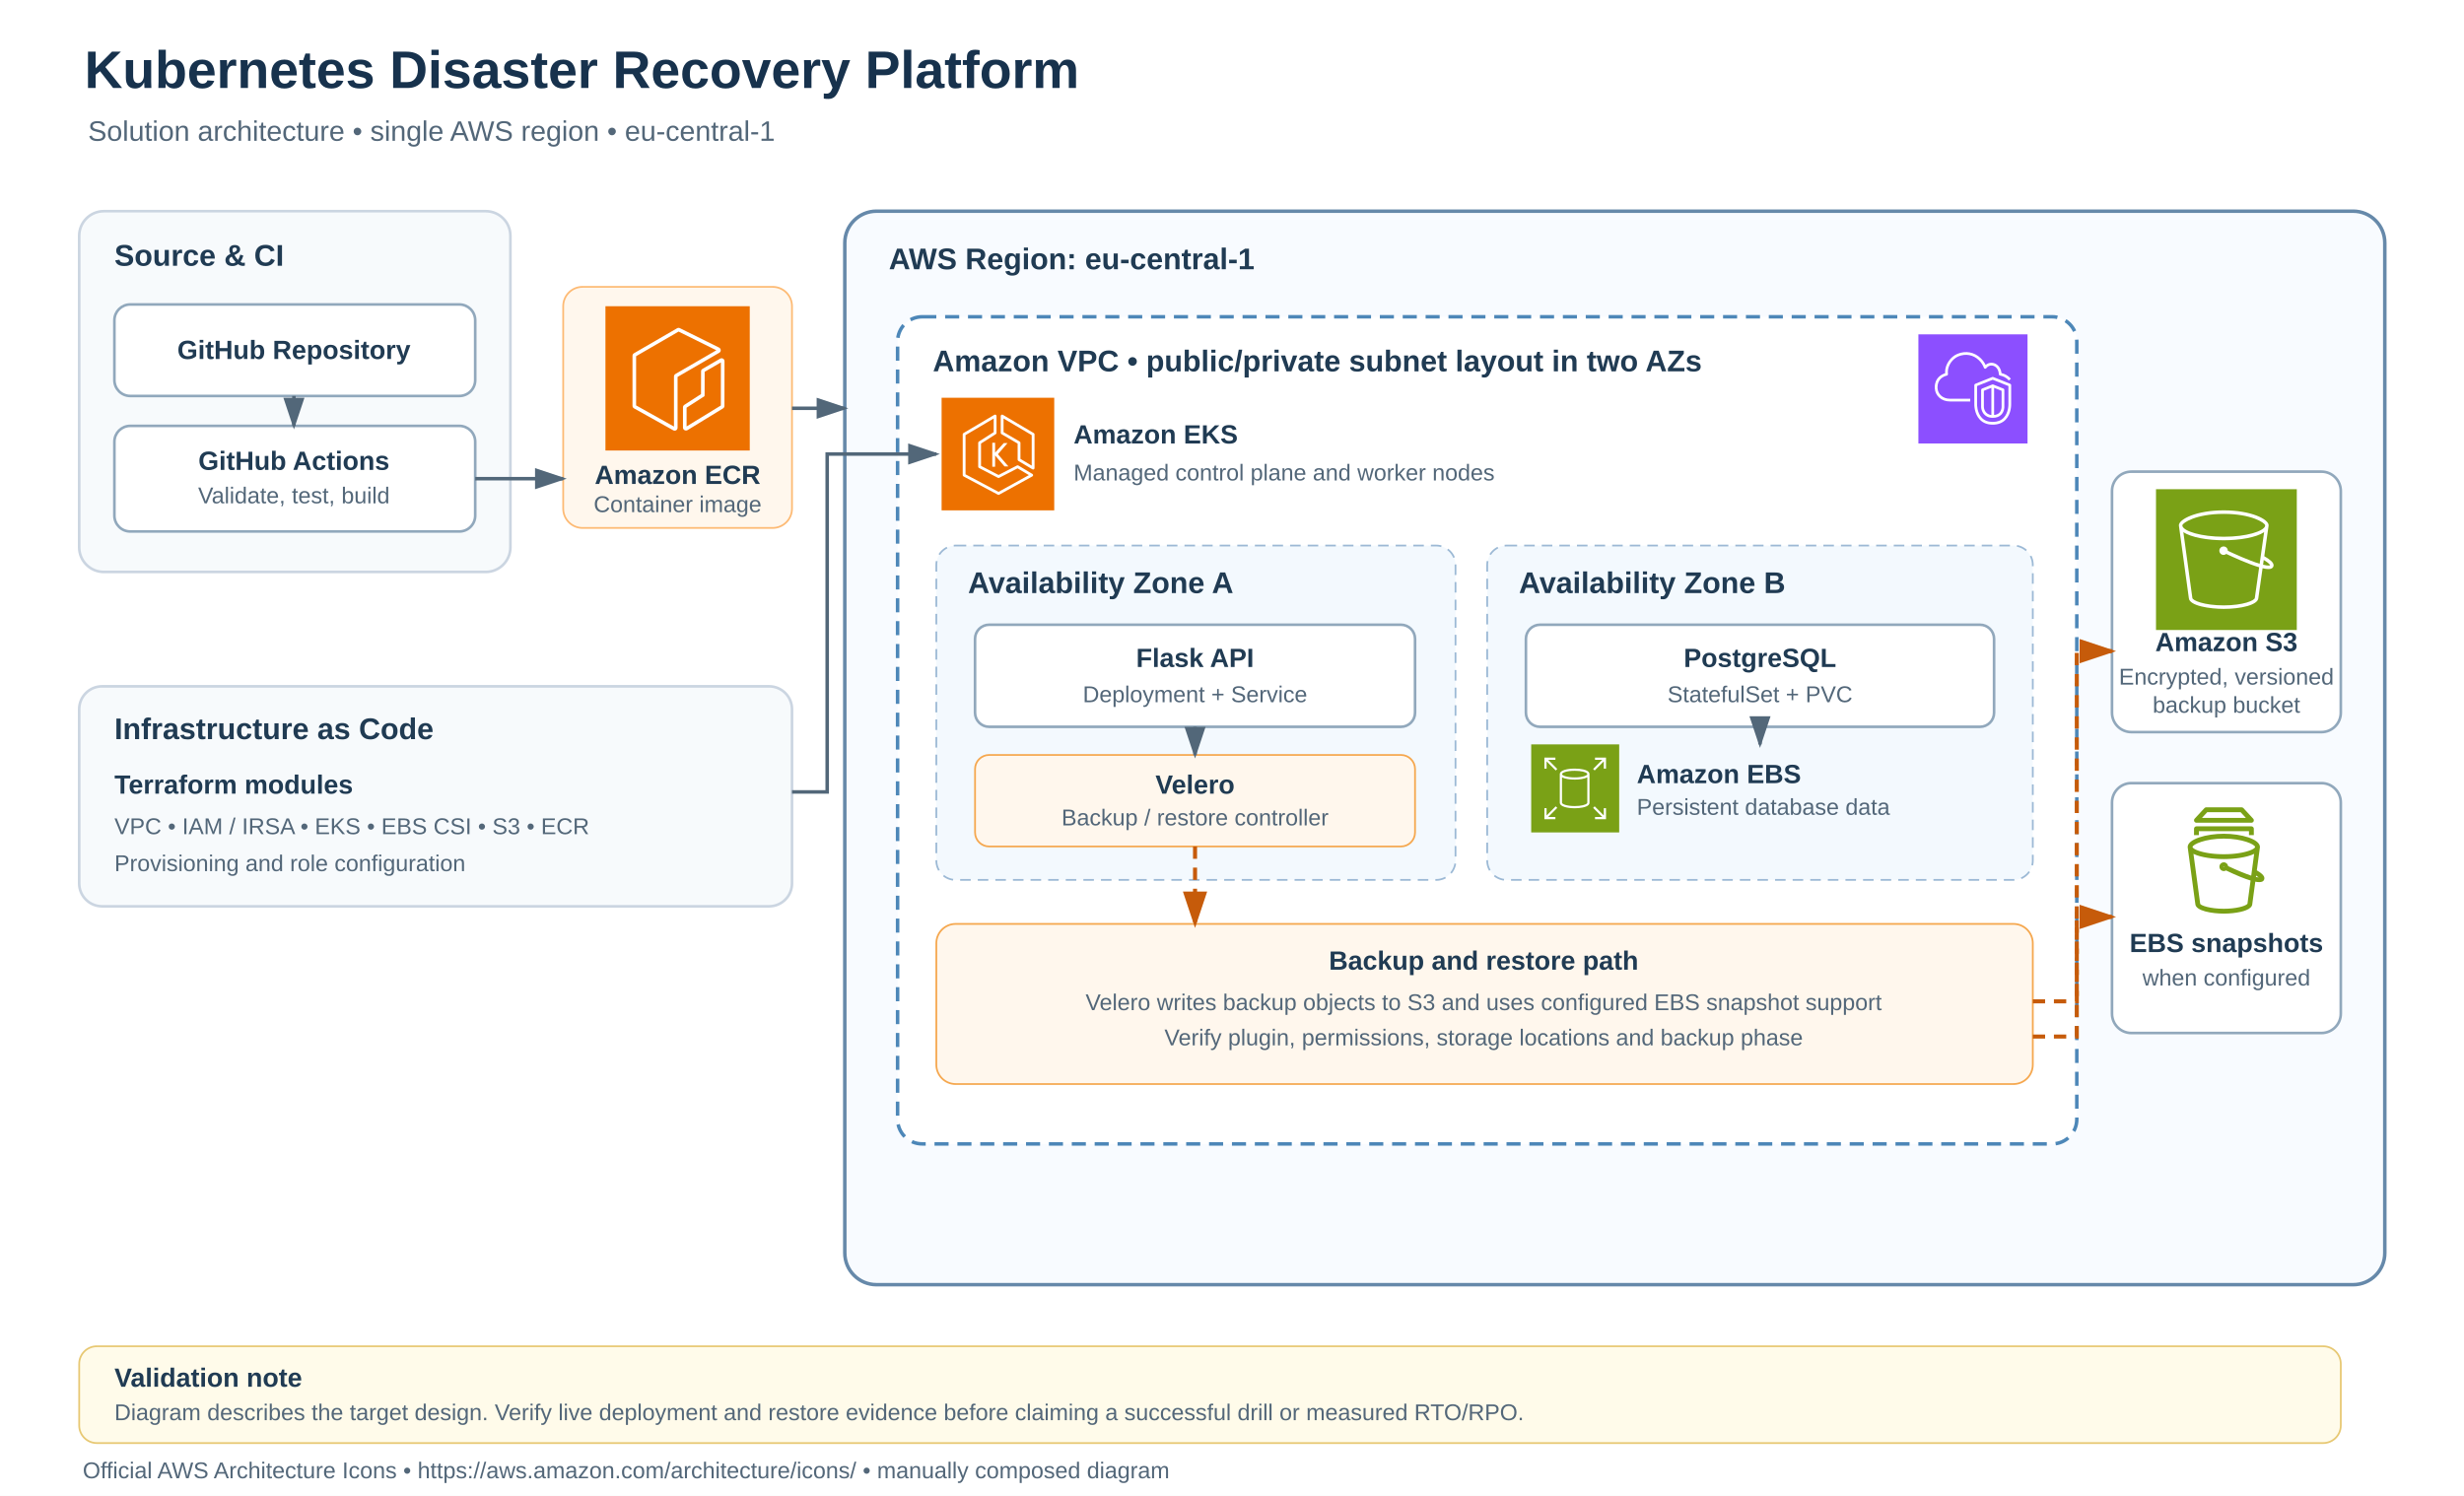
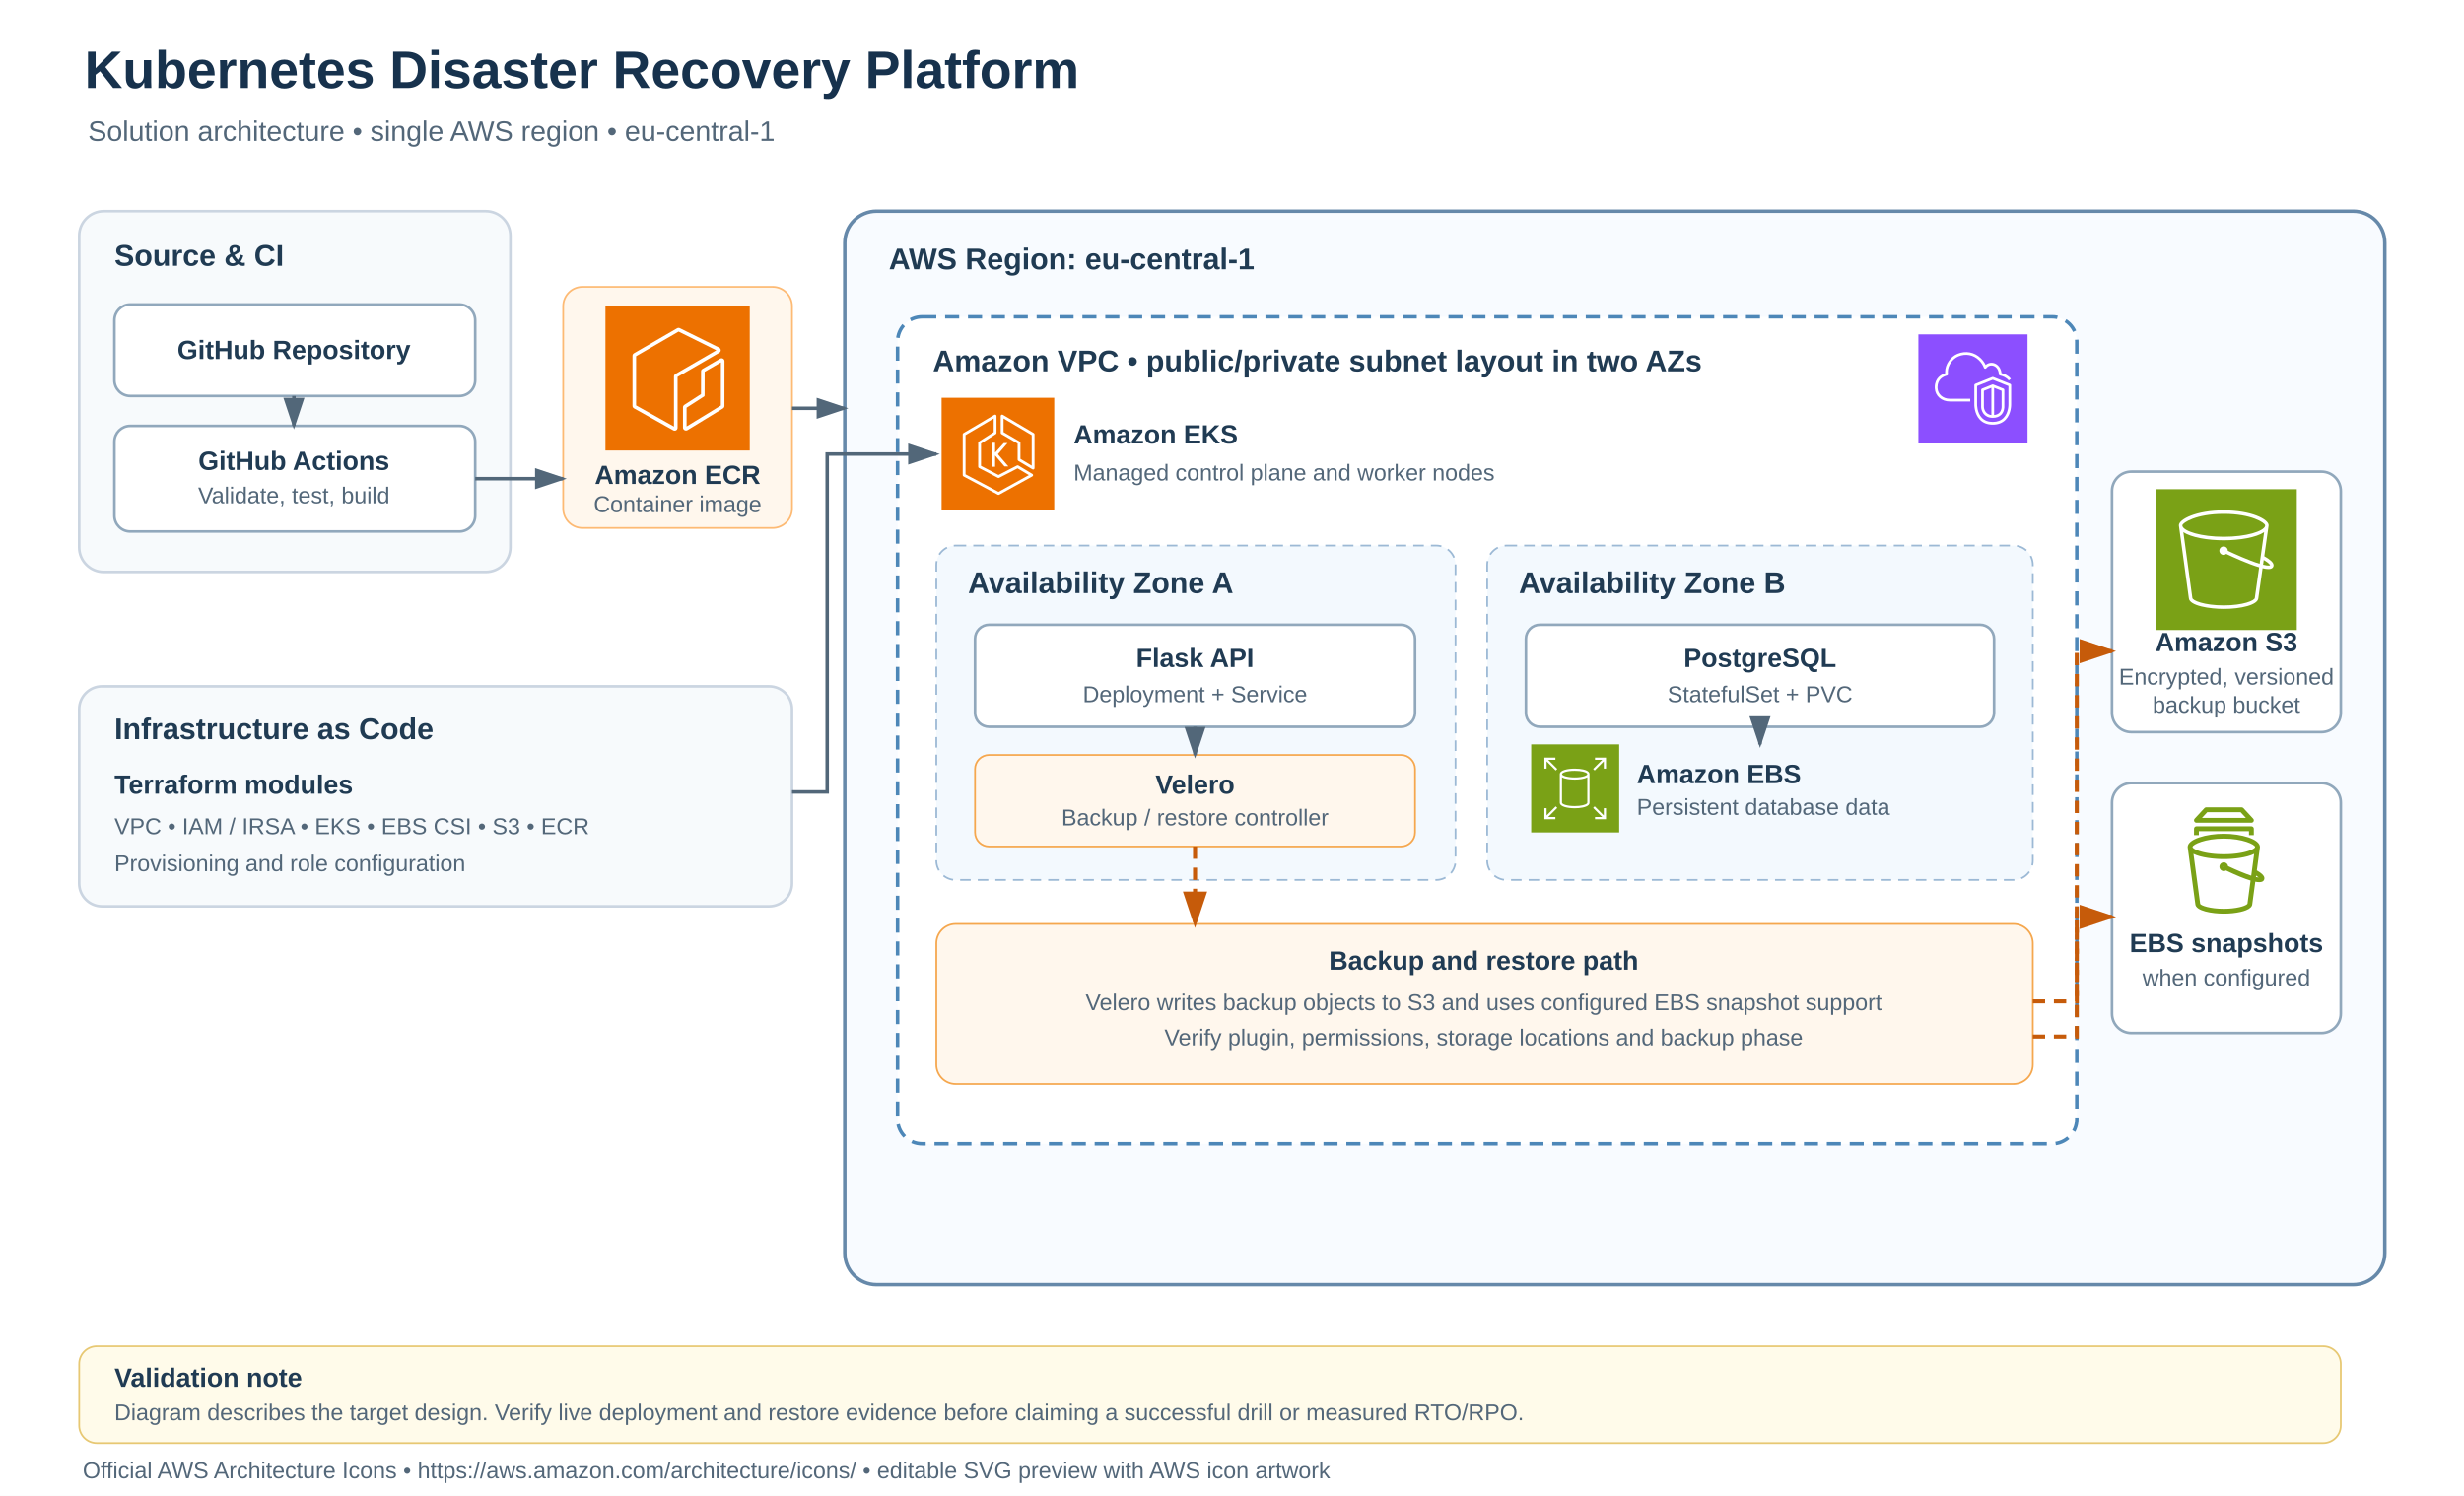
<svg xmlns="http://www.w3.org/2000/svg" width="1400" height="850" viewBox="0 0 1400 850">
  <defs>
    <marker id="arrow" markerWidth="10" markerHeight="10" refX="8" refY="3" orient="auto">
      <path d="M0,0 L0,6 L9,3 z" fill="#526779" />
    </marker>
    <marker id="backuparrow" markerWidth="10" markerHeight="10" refX="8" refY="3" orient="auto">
      <path d="M0,0 L0,6 L9,3 z" fill="#C65B0A" />
    </marker>
    <style>
.title{font:700 30px Arial,sans-serif;fill:#17324D}.sub{font:16px Arial,sans-serif;fill:#536779}.section{font:700 17px Arial,sans-serif;fill:#203B53}.label{font:700 15px Arial,sans-serif;fill:#203B53}.small{font:13px Arial,sans-serif;fill:#536779}.box{fill:#FFF;stroke:#91A8BC;stroke-width:1.5}.line{fill:none;stroke:#526779;stroke-width:2;marker-end:url(#arrow)}.backup{fill:none;stroke:#C65B0A;stroke-width:2.3;stroke-dasharray:7 5;marker-end:url(#backuparrow)}
</style>
  </defs>
  <rect width="1400" height="850" fill="#FFFFFF" />
  <text x="48" y="50" class="title">Kubernetes Disaster Recovery Platform</text>
  <text x="50" y="80" class="sub">Solution architecture • single AWS region • eu-central-1</text>
  <rect x="45" y="120" width="245" height="205" rx="14" fill="#F7FAFC" stroke="#CBD5E1" stroke-width="1.5" />
  <text x="65" y="151" class="section">Source &amp; CI</text>
  <rect x="65" y="173" width="205" height="52" rx="9" class="box" />
  <text x="167" y="204" text-anchor="middle" class="label">GitHub Repository</text>
  <rect x="65" y="242" width="205" height="60" rx="9" class="box" />
  <text x="167" y="267" text-anchor="middle" class="label">GitHub Actions</text>
  <text x="167" y="286" text-anchor="middle" class="small">Validate, test, build</text>
  <path d="M167 225 V242" class="line" />
  <rect x="320" y="163" width="130" height="137" rx="11" fill="#FFF7ED" stroke="#FDBA74" />
  <svg x="344" y="174" width="82" height="82" viewBox="0 0 80 80" preserveAspectRatio="xMidYMid meet">
    <g id="ecr-Icon-Architecture/64/Arch_Amazon-Elastic-Container-Registry_64" stroke="none" stroke-width="1" fill="none" fill-rule="evenodd">
      <g id="ecr-Icon-Architecture-BG/64/Compute" fill="#ED7100">
        <rect id="ecr-Rectangle" x="0" y="0" width="80" height="80" />
      </g>
      <path d="M38.788,37.578 C38.293,37.866 37.986,38.4 37.986,38.974 L37.986,66.72 L16.999,54.984 L16.999,27.708 L40.557,14.059 L61.485,24.428 L38.788,37.578 Z M63.92,24.402 C63.92,23.828 63.613,23.292 63.06,22.975 L41.346,12.215 C40.851,11.929 40.235,11.928 39.74,12.216 L15.802,26.084 C15.308,26.372 15,26.906 15,27.48 L15,55.216 C15,55.789 15.308,56.324 15.817,56.62 L37.574,68.785 C37.822,68.929 38.101,69 38.378,69 C38.655,69 38.934,68.929 39.181,68.785 C39.677,68.499 39.984,67.964 39.984,67.389 L39.984,39.201 L63.118,25.798 C63.613,25.511 63.92,24.977 63.92,24.402 L63.92,24.402 Z M63.969,55.047 L44.981,66.661 L44.981,56.262 L54.882,49.873 L54.95,49.424 C54.968,49.307 54.975,49.307 54.975,48.766 L55.006,36.36 L64,31.148 L63.969,55.047 Z M65.197,29.072 C64.7,28.782 64.084,28.783 63.589,29.072 L54.014,34.618 C53.714,34.782 53.008,35.166 53.008,35.958 L52.976,48.717 L43.851,54.606 C43.306,54.931 42.982,55.445 42.982,55.989 L42.982,67.308 C42.982,67.875 43.287,68.391 43.798,68.687 C44.065,68.841 44.362,68.919 44.657,68.919 C44.948,68.919 45.239,68.845 45.502,68.692 L65.168,56.664 C65.662,56.376 65.968,55.842 65.968,55.271 L66,30.466 C66,29.893 65.692,29.358 65.197,29.072 L65.197,29.072 Z" id="ecr-Amazon-Elastic-Container-Registry_Icon_64_Squid" fill="#FFFFFF" />
    </g>
  </svg>
  <text x="385" y="275" text-anchor="middle" class="label">Amazon ECR</text>
  <text x="385" y="291" text-anchor="middle" class="small">Container image</text>
  <path d="M270 272 H320" class="line" />
  <rect x="480" y="120" width="875" height="610" rx="18" fill="#F8FBFF" stroke="#6689AA" stroke-width="2" />
  <text x="505" y="153" class="section">AWS Region: eu-central-1</text>
  <rect x="510" y="180" width="670" height="470" rx="14" fill="#FFFFFF" stroke="#4D87B8" stroke-width="2" stroke-dasharray="8 5" />
  <text x="530" y="211" class="section">Amazon VPC • public/private subnet layout in two AZs</text>
  <svg x="1090" y="190" width="62" height="62" viewBox="0 0 80 80" preserveAspectRatio="xMidYMid meet">
    <g id="vpc-Icon-Architecture/64/Arch_Amazon-Virtual-Private-Cloud_64" stroke="none" stroke-width="1" fill="none" fill-rule="evenodd">
      <g id="vpc-Icon-Architecture-BG/64/Networking-Content-Delivery" fill="#8C4FFF">
        <rect id="vpc-Rectangle" x="0" y="0" width="80" height="80" />
      </g>
      <path d="M61,41.372 L55.5,39.172 L55.5,59.123 C57.106,58.963 58.401,58.435 59.321,57.501 C61.021,55.773 61.001,53.24 61,53.215 L61,41.372 Z M53.5,59.136 L53.5,39.172 L48,41.372 L48,53.195 C48.007,53.402 48.234,58.552 53.5,59.136 L53.5,59.136 Z M63,53.195 C63.003,53.308 63.053,56.542 60.765,58.885 C59.269,60.418 57.16,61.195 54.5,61.195 C47.927,61.195 46.065,55.977 46,53.219 L46,40.695 C46,40.286 46.249,39.918 46.629,39.766 L54.129,36.766 C54.367,36.671 54.633,36.671 54.871,36.766 L62.371,39.766 C62.751,39.918 63,40.286 63,40.695 L63,53.195 Z M66.001,51.229 L66,37.872 L54.5,33.272 L43,37.872 L43,51.195 C42.998,51.286 42.865,57.423 46.534,61.199 C48.466,63.187 51.146,64.195 54.5,64.195 C57.877,64.195 60.57,63.18 62.504,61.179 C66.168,57.387 66.003,51.29 66.001,51.229 L66.001,51.229 Z M63.942,62.568 C61.617,64.975 58.44,66.195 54.5,66.195 C50.579,66.195 47.413,64.979 45.09,62.581 C40.831,58.188 40.991,51.448 41,51.164 L41,37.195 C41,36.786 41.249,36.418 41.629,36.266 L54.129,31.266 C54.367,31.171 54.633,31.171 54.871,31.266 L67.371,36.266 C67.751,36.418 68,36.786 68,37.195 L68,51.195 C68.009,51.445 68.189,58.173 63.942,62.568 L63.942,62.568 Z M23.055,47.195 L38,47.195 L38,49.195 L23.055,49.195 C16.977,49.195 12.337,45.143 12.024,39.56 C12.002,39.332 12,39.066 12,38.8 C12,31.931 16.803,29.402 19.604,28.512 C19.584,28.191 19.574,27.866 19.574,27.539 C19.574,22.086 23.464,16.381 28.621,14.269 C34.677,11.789 41.062,12.99 45.695,17.476 C47.256,18.997 48.446,20.621 49.307,22.41 C50.513,21.375 51.969,20.819 53.529,20.819 C56.834,20.819 60.33,23.413 60.931,28.382 C63.114,28.932 65.854,30.1 67.788,32.58 L66.212,33.81 C64.43,31.524 61.741,30.572 59.8,30.174 C59.355,30.084 59.028,29.706 59.002,29.254 C58.741,24.833 55.982,22.819 53.529,22.819 C52.067,22.819 50.771,23.509 49.78,24.814 C49.559,25.106 49.199,25.257 48.835,25.199 C48.474,25.144 48.17,24.897 48.045,24.554 C47.278,22.464 46.054,20.618 44.302,18.911 C40.258,14.997 34.676,13.952 29.379,16.12 C24.93,17.942 21.574,22.851 21.574,27.539 C21.574,28.08 21.605,28.615 21.668,29.128 C21.729,29.629 21.405,30.097 20.915,30.219 C18.333,30.858 14,32.824 14,38.8 C14,39.002 13.998,39.205 14.018,39.408 C14.272,43.936 18.072,47.195 23.055,47.195 L23.055,47.195 Z" id="vpc-Amazon-Virtual-Private-Cloud_Icon_64_Squid" fill="#FFFFFF" />
    </g>
  </svg>
  <svg x="535" y="226" width="64" height="64" viewBox="0 0 80 80" preserveAspectRatio="xMidYMid meet">
    <g id="eks-Icon-Architecture/64/Arch_Amazon-Elastic-Kubernetes-Service_64" stroke="none" stroke-width="1" fill="none" fill-rule="evenodd">
      <g id="eks-Icon-Architecture-BG/64/Compute" fill="#ED7100">
        <rect id="eks-Rectangle" x="0" y="0" width="80" height="80" />
      </g>
      <path d="M46.842,32.199 L40.013,40.12 L47.441,48.784 L44.669,48.784 L38,41 L38,49 L36,49 L36,32 L38,32 L38,39 L44.181,32.199 L46.842,32.199 Z M64,48.234 L56,43.433 L56,32 C56,31.644 55.812,31.315 55.504,31.136 L44,24.426 L44,14.752 L64,26.571 L64,48.234 Z M65.509,25.139 L43.509,12.139 C43.199,11.956 42.818,11.954 42.504,12.131 C42.193,12.309 42,12.641 42,13 L42,25 C42,25.355 42.189,25.684 42.496,25.864 L54,32.574 L54,44 C54,44.351 54.185,44.677 54.486,44.857 L64.486,50.857 C64.644,50.952 64.822,51 65,51 C65.17,51 65.34,50.957 65.493,50.87 C65.807,50.693 66,50.36 66,50 L66,26 C66,25.646 65.814,25.319 65.509,25.139 L65.509,25.139 Z M40.445,66.863 L17,54.399 L17,26.571 L37,14.752 L37,24.451 L26.463,31.156 C26.175,31.34 26,31.658 26,32 L26,49 C26,49.373 26.208,49.715 26.538,49.887 L39.991,56.887 C40.28,57.037 40.624,57.038 40.912,56.888 L53.964,50.144 L61.996,54.964 L40.445,66.863 Z M64.515,54.142 L54.515,48.142 C54.217,47.964 53.849,47.952 53.541,48.112 L40.455,54.873 L28,48.393 L28,32.549 L38.537,25.844 C38.825,25.66 39,25.342 39,25 L39,13 C39,12.641 38.808,12.309 38.496,12.131 C38.184,11.954 37.802,11.956 37.491,12.139 L15.491,25.139 C15.187,25.319 15,25.646 15,26 L15,55 C15,55.369 15.204,55.709 15.53,55.883 L39.984,68.883 C40.131,68.961 40.292,69 40.453,69 C40.62,69 40.786,68.958 40.937,68.875 L64.484,55.875 C64.797,55.702 64.993,55.375 65,55.018 C65.006,54.66 64.821,54.326 64.515,54.142 L64.515,54.142 Z" id="eks-Amazon-Elastic-Kubernetes-Service_Icon_64_Squid" fill="#FFFFFF" />
    </g>
  </svg>
  <text x="610" y="252" class="label">Amazon EKS</text>
  <text x="610" y="273" class="small">Managed control plane and worker nodes</text>
  <rect x="532" y="310" width="295" height="190" rx="11" fill="#F3F9FE" stroke="#9CB9D5" stroke-dasharray="6 4" />
  <text x="550" y="337" class="section">Availability Zone A</text>
  <rect x="554" y="355" width="250" height="58" rx="8" class="box" />
  <text x="679" y="379" text-anchor="middle" class="label">Flask API</text>
  <text x="679" y="399" text-anchor="middle" class="small">Deployment + Service</text>
  <rect x="554" y="429" width="250" height="52" rx="8" fill="#FFF7ED" stroke="#F5A74E" />
  <text x="679" y="451" text-anchor="middle" class="label">Velero</text>
  <text x="679" y="469" text-anchor="middle" class="small">Backup / restore controller</text>
  <rect x="845" y="310" width="310" height="190" rx="11" fill="#F3F9FE" stroke="#9CB9D5" stroke-dasharray="6 4" />
  <text x="863" y="337" class="section">Availability Zone B</text>
  <rect x="867" y="355" width="266" height="58" rx="8" class="box" />
  <text x="1000" y="379" text-anchor="middle" class="label">PostgreSQL</text>
  <text x="1000" y="399" text-anchor="middle" class="small">StatefulSet + PVC</text>
  <svg x="870" y="423" width="50" height="50" viewBox="0 0 80 80" preserveAspectRatio="xMidYMid meet">
    <g id="ebs-Icon-Architecture/64/Arch_Amazon-Elastic-Block-Store_64" stroke="none" stroke-width="1" fill="none" fill-rule="evenodd">
      <g id="ebs-Icon-Architecture-BG/64/Storage" fill="#7AA116">
        <rect id="ebs-Rectangle" x="0" y="0" width="80" height="80" />
      </g>
      <path d="M66,58 L68,58 L68,68 L58,68 L58,66 L64.586,66 L56.293,57.707 L57.707,56.293 L66,64.586 L66,58 Z M23.707,57.707 L15.414,66 L22,66 L22,68 L12,68 L12,58 L14,58 L14,64.586 L22.293,56.293 L23.707,57.707 Z M68,12 L68,22 L66,22 L66,15.414 L57.707,23.707 L56.293,22.293 L64.586,14 L58,14 L58,12 L68,12 Z M15.414,14 L23.707,22.293 L22.293,23.707 L14,15.414 L14,22 L12,22 L12,12 L22,12 L22,14 L15.414,14 Z M50.678,53.661 C49.521,54.848 45.635,56.046 39.563,56.046 C32.168,56.046 28.031,54.23 28,53 L28,29.857 C30.603,31.395 35.32,32 39.563,32 C43.756,32 48.418,31.397 51,29.867 L51,53.025 C51.002,53.099 51.008,53.323 50.678,53.661 L50.678,53.661 Z M39.563,24 C45.663,24 49.545,25.181 50.686,26.352 C51.008,26.682 51.002,26.902 51,26.975 L51,27 C51,28.226 46.927,30 39.563,30 C32.422,30 28.032,28.265 28.003,27.013 C28.061,25.746 32.093,24 39.563,24 L39.563,24 Z M52.999,27 C53.007,26.482 52.858,25.716 52.118,24.956 C50.313,23.105 45.62,22 39.563,22 C33.365,22 26.094,23.303 26,27 L26,53.025 C26.095,56.731 33.365,58.046 39.563,58.046 C44.22,58.046 49.962,57.261 52.11,55.057 C52.869,54.278 53.013,53.495 53,53 L53,27.011 L53,27.004 L53,27 L52.999,27 Z" id="ebs-Amazon-Elastic-Block-Store_Icon_64_Squid" fill="#FFFFFF" />
    </g>
  </svg>
  <text x="930" y="445" class="label">Amazon EBS</text>
  <text x="930" y="463" class="small">Persistent database data</text>
  <path d="M1000 413 V423" class="line" />
  <path d="M679 413 V429" class="line" />
  <rect x="532" y="525" width="623" height="91" rx="11" fill="#FFF7ED" stroke="#F5A74E" />
  <text x="843" y="551" text-anchor="middle" class="label">Backup and restore path</text>
  <text x="843" y="574" text-anchor="middle" class="small">Velero writes backup objects to S3 and uses configured EBS snapshot support</text>
  <text x="843" y="594" text-anchor="middle" class="small">Verify plugin, permissions, storage locations and backup phase</text>
  <path d="M679 481 V525" class="backup" />
  <rect x="1200" y="268" width="130" height="148" rx="11" class="box" />
  <svg x="1225" y="278" width="80" height="80" viewBox="0 0 80 80" preserveAspectRatio="xMidYMid meet">
    <g id="s3-Icon-Architecture/64/Arch_Amazon-Simple-Storage-Service_64" stroke="none" stroke-width="1" fill="none" fill-rule="evenodd">
      <g id="s3-Icon-Architecture-BG/64/Storage" fill="#7AA116">
        <rect id="s3-Rectangle" x="0" y="0" width="80" height="80" />
      </g>
      <g id="s3-Icon-Service/64/Amazon-Simple-Storage-Service_64" transform="translate(12.9999, 11.9996)" fill="#FFFFFF">
        <path d="M47.836,30.893 L48.22,28.189 C51.761,30.31 51.807,31.186 51.806,31.21 C51.8,31.215 51.196,31.719 47.836,30.893 L47.836,30.893 Z M45.893,30.353 C39.773,28.501 31.25,24.591 27.801,22.961 C27.801,22.947 27.805,22.934 27.805,22.92 C27.805,21.595 26.727,20.517 25.401,20.517 C24.077,20.517 22.999,21.595 22.999,22.92 C22.999,24.245 24.077,25.323 25.401,25.323 C25.983,25.323 26.511,25.106 26.928,24.761 C30.986,26.682 39.443,30.535 45.608,32.355 L43.17,49.561 C43.163,49.608 43.16,49.655 43.16,49.702 C43.16,51.217 36.453,54 25.494,54 C14.419,54 7.641,51.217 7.641,49.702 C7.641,49.656 7.638,49.611 7.632,49.566 L2.538,12.359 C6.947,15.394 16.43,17 25.5,17 C34.556,17 44.023,15.4 48.441,12.374 L45.893,30.353 Z M2,8.478 C2.072,7.162 9.634,2 25.5,2 C41.364,2 48.927,7.161 49,8.478 L49,8.927 C48.13,11.878 38.33,15 25.5,15 C12.648,15 2.843,11.868 2,8.913 L2,8.478 Z M51,8.5 C51,5.035 41.066,0 25.5,0 C9.934,0 0,5.035 0,8.5 L0.094,9.254 L5.642,49.778 C5.775,54.31 17.861,56 25.494,56 C34.966,56 45.029,53.822 45.159,49.781 L47.555,32.884 C48.888,33.203 49.985,33.366 50.866,33.366 C52.049,33.366 52.849,33.077 53.334,32.499 C53.732,32.025 53.884,31.451 53.77,30.84 C53.511,29.456 51.868,27.964 48.522,26.055 L50.898,9.293 L51,8.5 Z" id="s3-Amazon-Simple-Storage-Service-Icon_64_Squid" />
      </g>
    </g>
  </svg>
  <text x="1265" y="370" text-anchor="middle" class="label">Amazon S3</text>
  <text x="1265" y="389" text-anchor="middle" class="small">Encrypted, versioned</text>
  <text x="1265" y="405" text-anchor="middle" class="small">backup bucket</text>
  <path d="M1155 569 H1180 V370 H1200" class="backup" />
  <rect x="1200" y="445" width="130" height="142" rx="11" class="box" />
  <svg x="1232" y="456" width="66" height="66" viewBox="0 0 48 48" preserveAspectRatio="xMidYMid meet">
    <g id="snapshot-Icon-Resource/Storage/Res_Amazon-Elastic-Block-Store_Snapshot_48" stroke="none" stroke-width="1" fill="none" fill-rule="evenodd">
      <path d="M36.199,30.791 L36.278,30.208 C36.79,30.537 37.14,30.802 37.349,30.991 C37.048,30.971 36.654,30.899 36.199,30.791 L36.199,30.791 Z M22.737,26.535 C22.737,26.429 22.823,26.342 22.929,26.342 C22.96,26.342 22.982,26.362 23.008,26.375 L22.861,26.674 C22.795,26.653 22.737,26.614 22.737,26.535 L22.737,26.535 Z M32.704,41.835 C32.703,41.839 32.527,42.208 31.342,42.676 C30.803,42.889 30.162,43.082 29.435,43.249 C27.553,43.684 25.241,43.924 22.928,43.924 C17.147,43.924 13.439,42.544 13.162,41.882 C13.162,41.837 13.159,41.793 13.153,41.749 L10.389,21.228 C10.437,21.252 10.497,21.271 10.546,21.294 C10.873,21.451 11.219,21.601 11.591,21.738 C11.62,21.749 11.645,21.761 11.676,21.771 C12.08,21.917 12.513,22.05 12.96,22.174 C13.082,22.208 13.206,22.24 13.33,22.272 C13.705,22.37 14.088,22.461 14.482,22.545 C14.577,22.565 14.669,22.587 14.764,22.607 C15.243,22.704 15.732,22.79 16.228,22.868 C16.349,22.887 16.471,22.903 16.594,22.921 C16.999,22.98 17.406,23.034 17.814,23.082 C17.938,23.096 18.061,23.111 18.185,23.124 C18.687,23.179 19.186,23.225 19.68,23.261 C19.766,23.268 19.849,23.271 19.935,23.277 C20.355,23.306 20.768,23.329 21.175,23.346 C21.303,23.351 21.429,23.356 21.556,23.36 C22.027,23.376 22.49,23.386 22.928,23.386 C23.367,23.386 23.83,23.376 24.301,23.36 C24.428,23.356 24.554,23.351 24.683,23.346 C25.091,23.329 25.505,23.306 25.927,23.277 C26.011,23.271 26.092,23.268 26.177,23.261 C26.67,23.225 27.168,23.179 27.669,23.125 C27.797,23.111 27.924,23.095 28.052,23.081 C28.457,23.034 28.859,22.98 29.262,22.921 C29.386,22.903 29.509,22.887 29.632,22.867 C30.127,22.79 30.616,22.704 31.095,22.607 C31.191,22.587 31.283,22.565 31.379,22.544 C31.772,22.461 32.155,22.37 32.53,22.272 C32.654,22.24 32.777,22.208 32.898,22.174 C33.345,22.049 33.778,21.917 34.183,21.771 C34.215,21.76 34.241,21.748 34.271,21.736 C34.642,21.6 34.987,21.451 35.314,21.294 C35.363,21.271 35.423,21.252 35.47,21.228 L34.262,30.228 C31.653,29.365 28.076,27.877 24.712,26.283 C24.588,25.406 23.84,24.728 22.929,24.728 C21.932,24.728 21.122,25.539 21.122,26.535 C21.122,27.532 21.932,28.342 22.929,28.342 C23.262,28.342 23.571,28.246 23.839,28.088 C28.067,30.116 31.452,31.501 33.991,32.249 L32.704,41.835 Z M22.928,14.922 C30.596,14.922 35.714,17.326 35.856,18.354 L35.844,18.451 C35.833,18.485 35.809,18.521 35.789,18.557 C35.771,18.588 35.757,18.619 35.731,18.651 C35.703,18.687 35.663,18.725 35.626,18.762 C35.591,18.797 35.559,18.832 35.516,18.868 C35.471,18.906 35.416,18.944 35.363,18.983 C35.31,19.021 35.262,19.059 35.2,19.099 C35.141,19.136 35.071,19.175 35.005,19.213 C34.933,19.254 34.866,19.295 34.786,19.337 C34.714,19.375 34.63,19.414 34.55,19.452 C34.46,19.495 34.374,19.538 34.275,19.581 C34.19,19.618 34.094,19.655 34.003,19.692 C33.894,19.737 33.789,19.781 33.671,19.825 C33.572,19.862 33.463,19.898 33.357,19.935 C33.231,19.978 33.11,20.022 32.975,20.065 C32.863,20.102 32.739,20.136 32.622,20.171 C32.479,20.214 32.341,20.257 32.189,20.298 C32.062,20.333 31.924,20.366 31.79,20.4 C31.634,20.44 31.482,20.481 31.317,20.519 C31.174,20.552 31.019,20.583 30.87,20.616 C30.7,20.652 30.536,20.689 30.358,20.724 C30.199,20.755 30.027,20.784 29.861,20.813 C29.68,20.845 29.505,20.879 29.317,20.909 C29.137,20.938 28.945,20.963 28.758,20.989 C28.57,21.016 28.388,21.045 28.194,21.069 C27.99,21.095 27.773,21.116 27.561,21.14 C27.372,21.16 27.187,21.183 26.992,21.202 C26.762,21.223 26.52,21.239 26.282,21.257 C26.092,21.272 25.907,21.289 25.711,21.301 C25.446,21.318 25.168,21.328 24.894,21.339 C24.714,21.347 24.54,21.358 24.356,21.364 C23.892,21.378 23.416,21.386 22.928,21.386 C22.44,21.386 21.965,21.378 21.501,21.364 C21.323,21.359 21.155,21.348 20.979,21.34 C20.7,21.328 20.417,21.318 20.145,21.301 C19.965,21.29 19.795,21.274 19.619,21.261 C19.365,21.242 19.107,21.224 18.863,21.201 C18.688,21.185 18.525,21.164 18.355,21.146 C18.123,21.121 17.886,21.097 17.661,21.069 C17.488,21.047 17.327,21.021 17.159,20.998 C16.95,20.968 16.737,20.94 16.536,20.908 C16.371,20.881 16.217,20.852 16.056,20.823 C15.868,20.791 15.676,20.758 15.496,20.723 C15.338,20.692 15.192,20.659 15.041,20.626 C14.871,20.59 14.697,20.555 14.536,20.518 C14.391,20.484 14.26,20.448 14.122,20.414 C13.968,20.375 13.809,20.336 13.663,20.296 C13.529,20.26 13.407,20.222 13.28,20.184 C13.145,20.144 13.006,20.104 12.879,20.064 C12.759,20.025 12.651,19.986 12.538,19.947 C12.418,19.906 12.294,19.865 12.181,19.823 C12.077,19.784 11.985,19.744 11.887,19.705 C11.784,19.663 11.676,19.621 11.58,19.579 C11.49,19.54 11.412,19.5 11.33,19.461 C11.242,19.419 11.149,19.377 11.069,19.335 C10.996,19.297 10.934,19.259 10.869,19.221 C10.796,19.18 10.72,19.138 10.656,19.097 C10.599,19.06 10.553,19.024 10.504,18.988 C10.447,18.947 10.388,18.906 10.342,18.867 C10.301,18.833 10.27,18.799 10.237,18.766 C10.198,18.727 10.156,18.688 10.128,18.65 C10.102,18.619 10.089,18.589 10.071,18.559 C10.05,18.522 10.026,18.485 10.015,18.45 L10.003,18.354 C10.145,17.326 15.262,14.922 22.928,14.922 L22.928,14.922 Z M39.669,31.017 C39.498,30.1 38.553,29.194 36.569,28.043 L37.812,18.817 L37.812,18.816 L37.812,18.816 L37.85,18.529 C37.856,18.485 37.859,18.441 37.859,18.397 C37.859,15.123 30.139,12.922 22.928,12.922 C15.719,12.922 8,15.123 8,18.397 C8,18.441 8.003,18.485 8.009,18.529 L8.047,18.816 L8.047,18.816 L8.047,18.817 L11.164,41.962 C11.289,44.867 18.241,45.924 22.928,45.924 C25.388,45.924 27.859,45.666 29.886,45.198 C30.708,45.008 31.445,44.787 32.077,44.537 C33.772,43.866 34.653,42.999 34.695,41.961 L35.938,32.731 C36.553,32.846 37.097,32.907 37.559,32.907 C38.409,32.907 38.998,32.712 39.325,32.322 C39.635,31.954 39.757,31.491 39.669,31.017 L39.669,31.017 Z M12.621,13.481 L10.621,13.481 L10.621,10.861 C10.621,10.309 11.068,9.861 11.621,9.861 L34.33,9.861 C34.883,9.861 35.33,10.309 35.33,10.861 L35.33,13.481 L33.33,13.481 L33.33,11.861 L12.621,11.861 L12.621,13.481 Z M16.095,4 L29.855,4 L32.044,6.367 L13.907,6.367 L16.095,4 Z M11.621,8.367 L34.33,8.367 C34.727,8.367 35.087,8.132 35.246,7.768 C35.405,7.404 35.334,6.98 35.064,6.688 L31.027,2.321 C30.838,2.116 30.572,2 30.293,2 L15.658,2 C15.379,2 15.113,2.116 14.924,2.321 L10.887,6.688 C10.617,6.98 10.546,7.404 10.705,7.768 C10.864,8.132 11.223,8.367 11.621,8.367 L11.621,8.367 Z" id="snapshot-AWS-Amazon-Elastic-Block-Store_Snapshot_Resource-Icon_light-bg" fill="#7AA116" />
    </g>
  </svg>
  <text x="1265" y="541" text-anchor="middle" class="label">EBS snapshots</text>
  <text x="1265" y="560" text-anchor="middle" class="small">when configured</text>
  <path d="M1155 589 H1180 V521 H1200" class="backup" />
  <rect x="45" y="390" width="405" height="125" rx="13" fill="#F7FAFC" stroke="#CBD5E1" stroke-width="1.5" />
  <text x="65" y="420" class="section">Infrastructure as Code</text>
  <text x="65" y="451" class="label">Terraform modules</text>
  <text x="65" y="474" class="small">VPC • IAM / IRSA • EKS • EBS CSI • S3 • ECR</text>
  <text x="65" y="495" class="small">Provisioning and role configuration</text>
  <path d="M450 450 H470 V258 H532" class="line" />
  <path d="M450 232 H480" class="line" />
  <rect x="45" y="765" width="1285" height="55" rx="10" fill="#FFFBEA" stroke="#E7C873" />
  <text x="65" y="788" class="label">Validation note</text>
  <text x="65" y="807" class="small">Diagram describes the target design. Verify live deployment and restore evidence before claiming a successful drill or measured RTO/RPO.</text>
-   <text x="47" y="840" class="small">Official AWS Architecture Icons • https://aws.amazon.com/architecture/icons/ • manually composed diagram</text>
+   <text x="47" y="840" class="small">Official AWS Architecture Icons • https://aws.amazon.com/architecture/icons/ • editable SVG preview with AWS icon artwork</text>
</svg>
